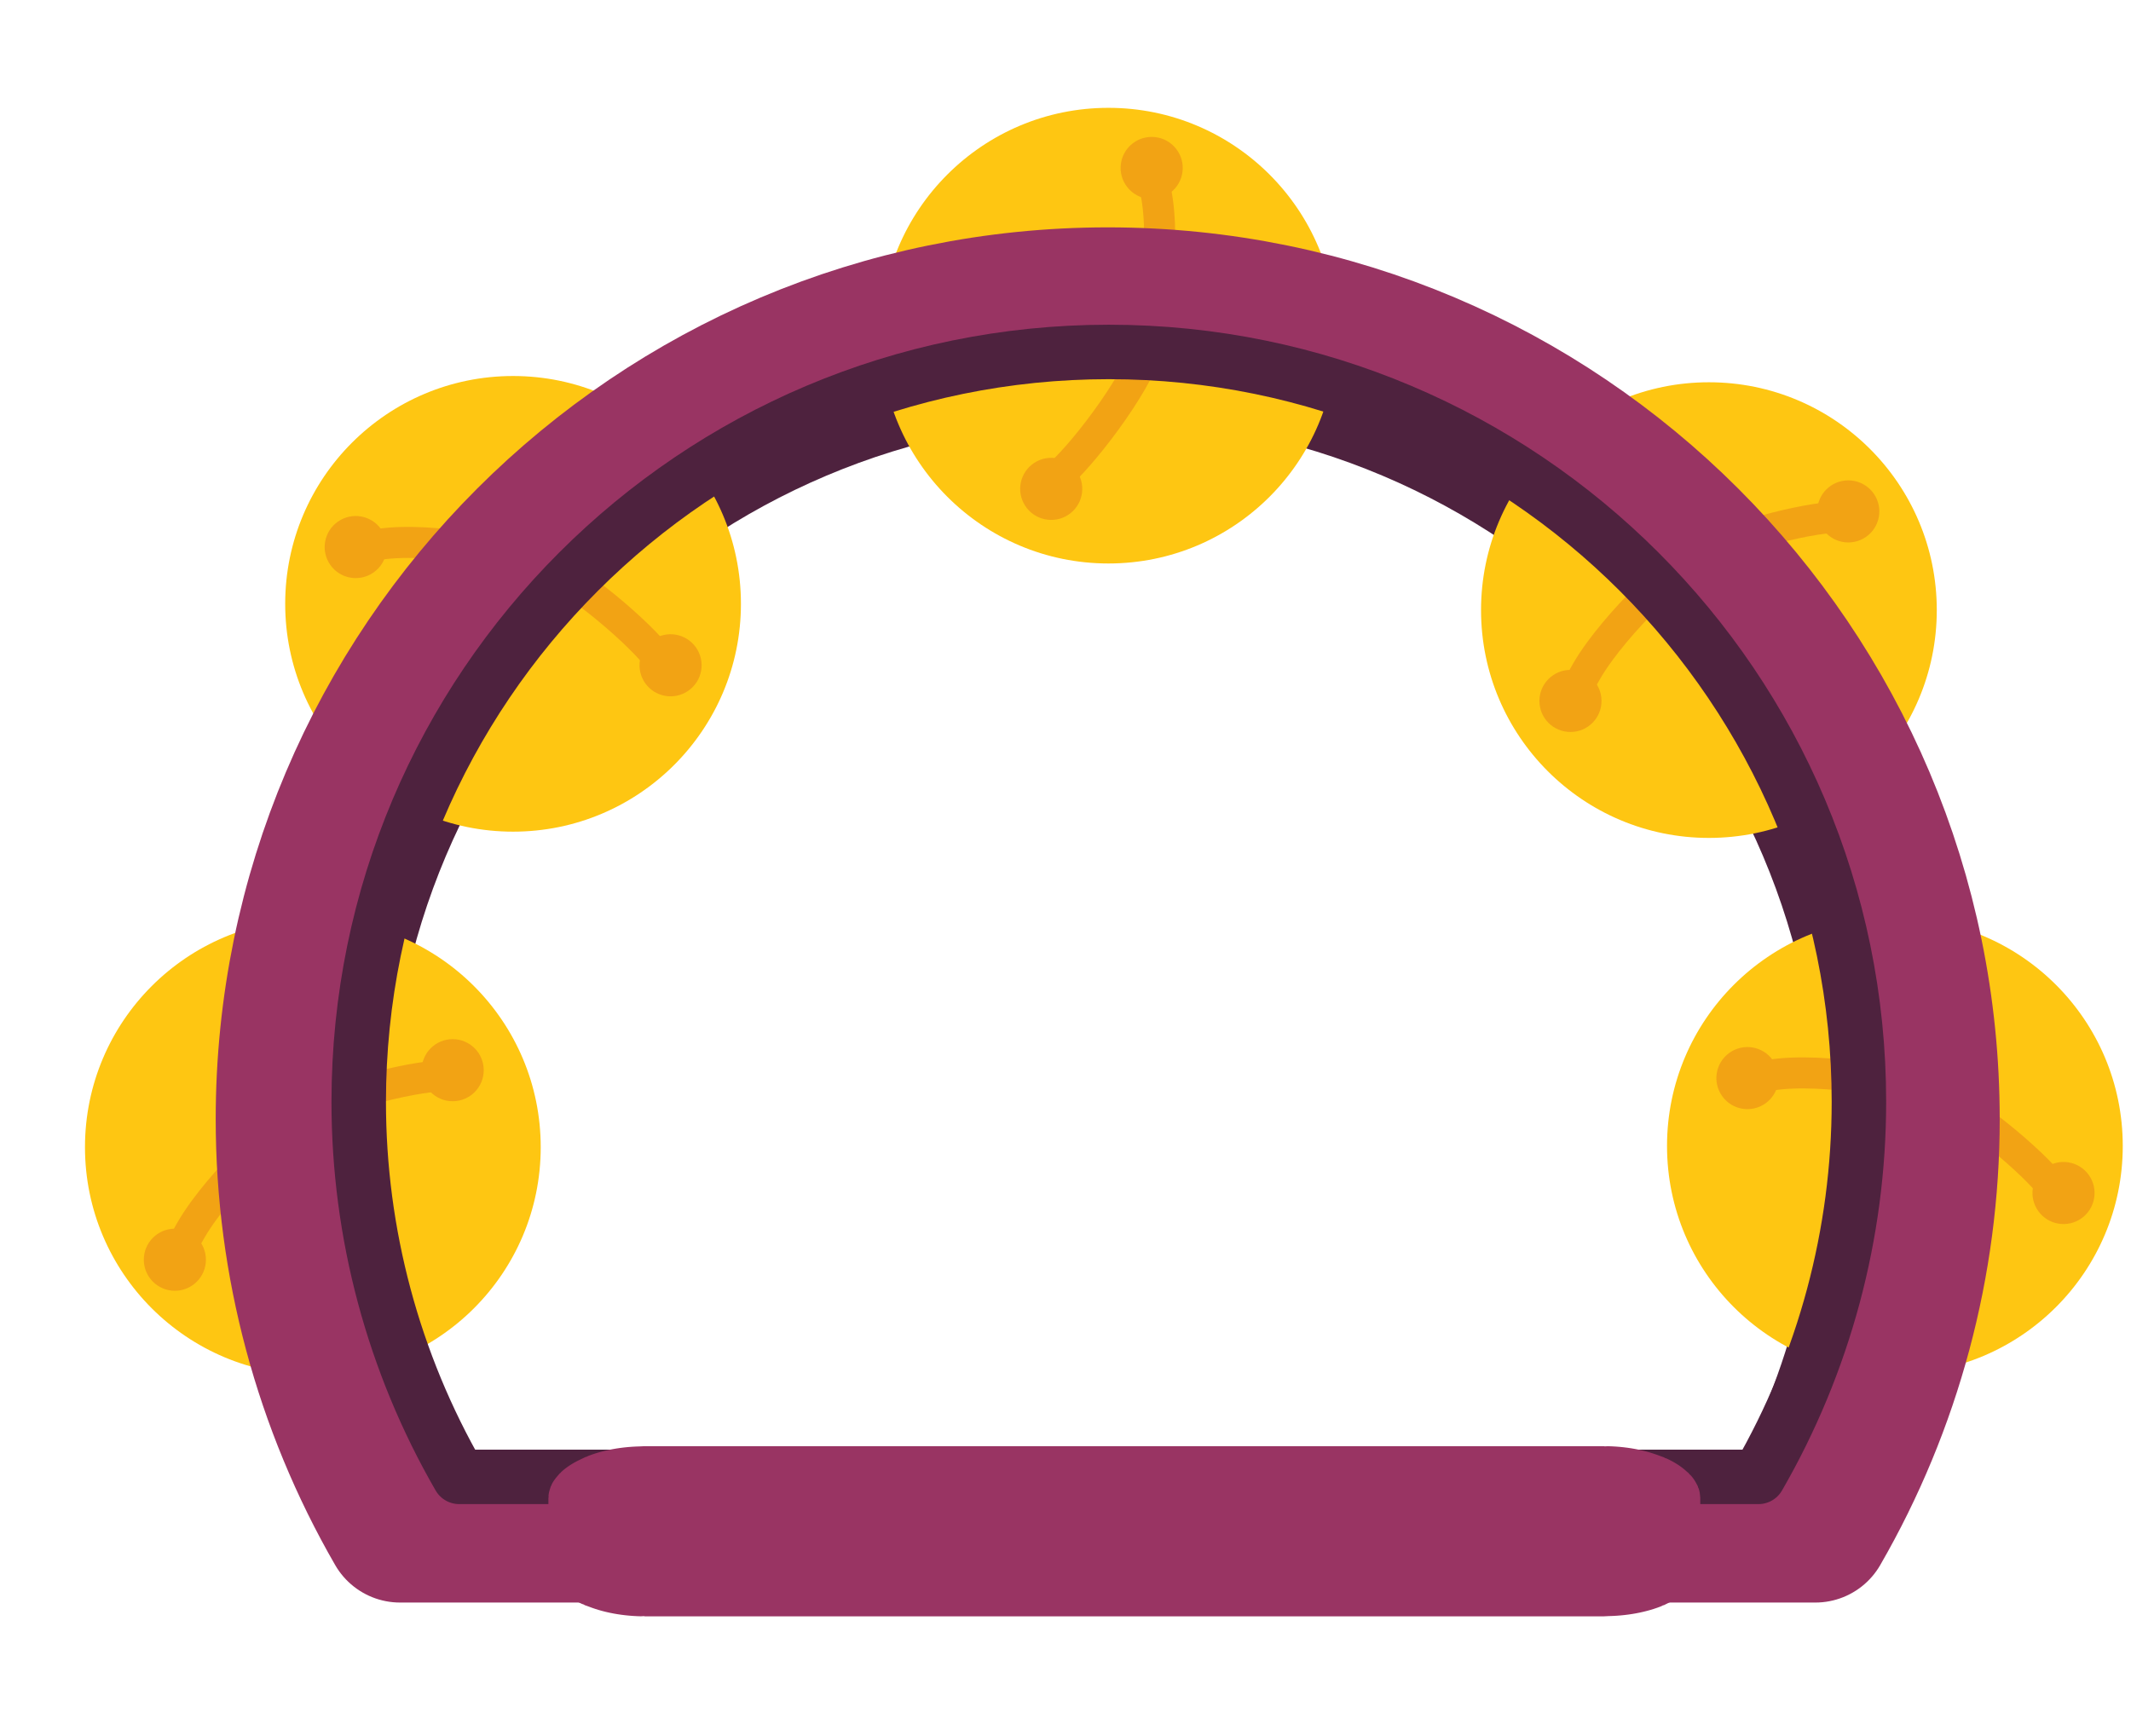
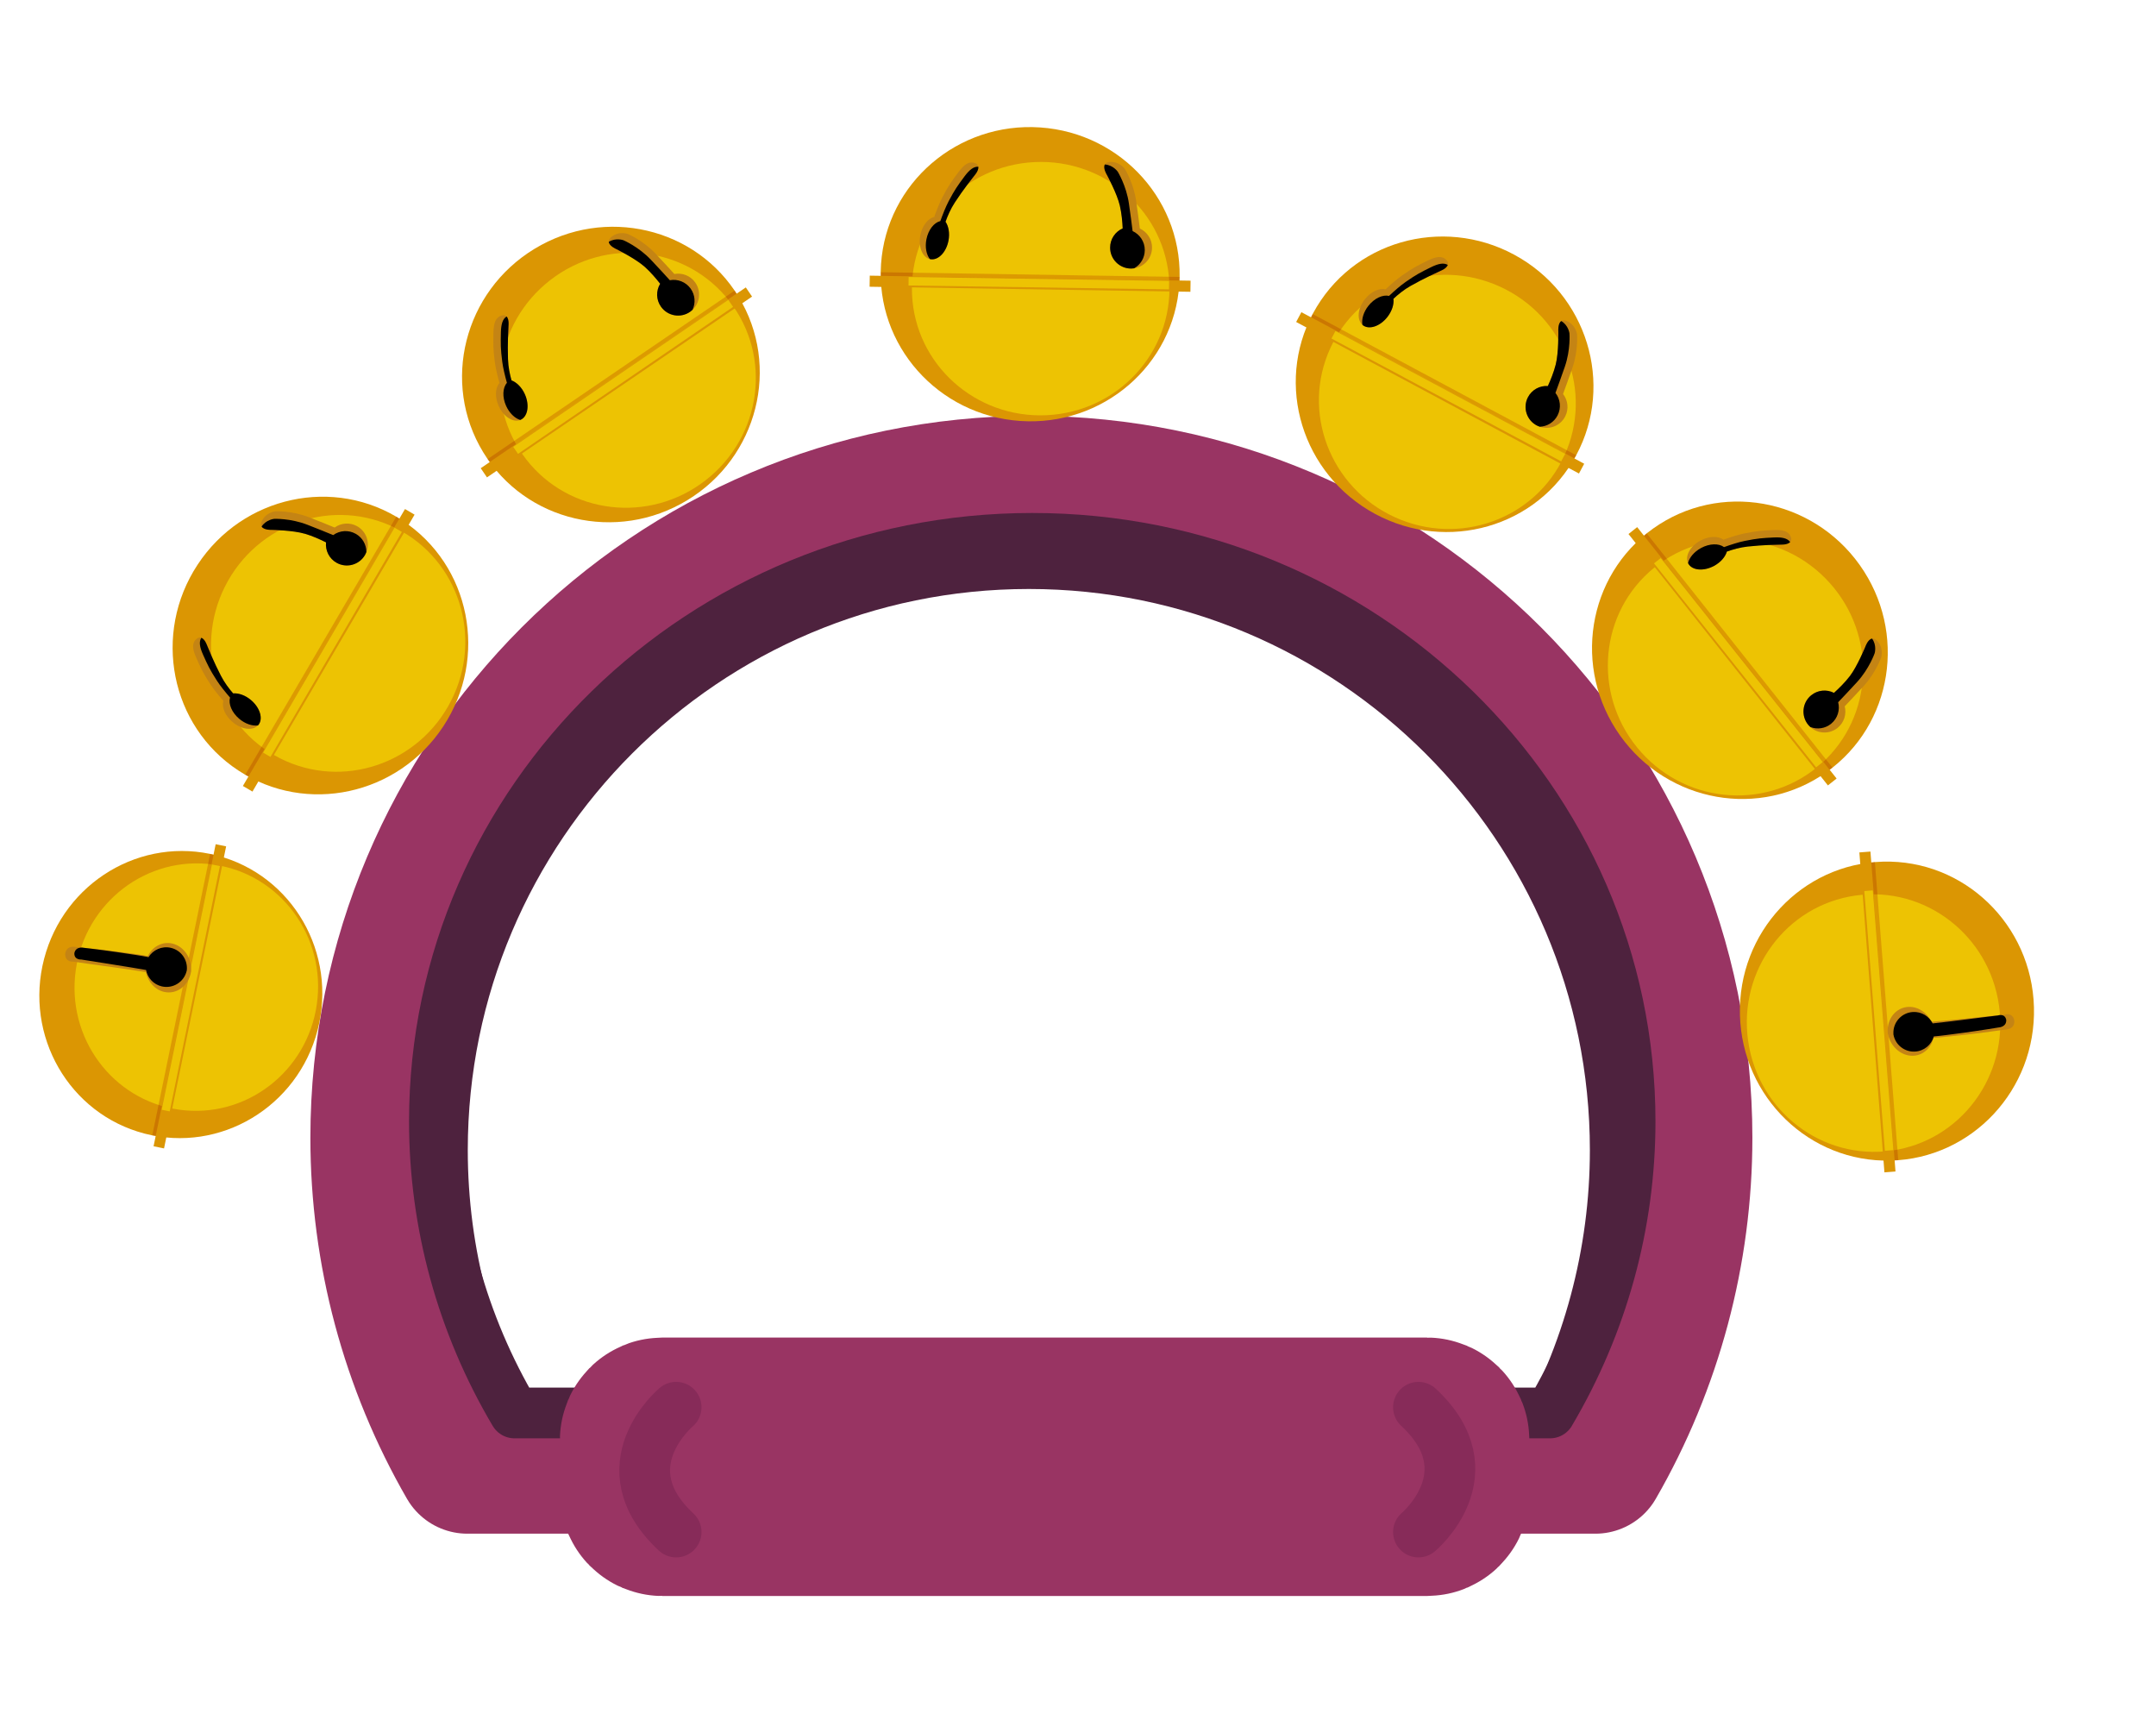
- <svg xmlns="http://www.w3.org/2000/svg" width="100%" height="100%" viewBox="0 0 652 531" version="1.1" xml:space="preserve" style="fill-rule:evenodd;clip-rule:evenodd;stroke-linecap:round;stroke-linejoin:round;stroke-miterlimit:1.5;">
-   <g transform="matrix(1,0,0,1,0,-17)">
-     <g id="Artboard2" transform="matrix(1,0,0,1,711,0)">
-       <rect x="-711" y="17" width="652" height="531" style="fill:none;" />
-       <g transform="matrix(1,0,0,1,-1044.498,-1116.41)">
-         <g>
-           <g transform="matrix(1.419643,0,0,1.419643,-343.634,-1070.598)">
-             <path d="M860.492,1881L569.508,1881C554.763,1855.461 547,1826.49 547,1797C547,1704.278 622.278,1629 715,1629C807.722,1629 883,1704.278 883,1797C883,1826.49 875.237,1855.461 860.492,1881Z" style="fill:none;stroke:rgb(78,34,62);stroke-width:27.88px;" />
-           </g>
-           <g transform="matrix(2.020832,0,0,2.020832,-969.2906,-1123.193)">
-             <circle cx="812.5" cy="1167.5" r="34.5" style="fill:rgb(254,198,18);" />
-           </g>
-           <g transform="matrix(-0.784632,0.619962,-0.619962,-0.784632,1198.14,1066.165)">
-             <path d="M555.086,168.389C544.622,169.137 516.816,176.161 507.971,184.107C505.122,186.666 483.378,206.199 477.625,221.129L478.625,220.78" style="fill:none;stroke:rgb(242,163,20);stroke-width:9.5px;" />
-           </g>
-           <g transform="matrix(-0.784632,0.619962,-0.619962,-0.784632,1107.654,920.9984)">
-             <circle cx="494.5" cy="54.5" r="9.5" style="fill:rgb(242,163,20);" />
-           </g>
-           <g transform="matrix(-0.784632,0.619962,-0.619962,-0.784632,1076.918,1019.204)">
-             <circle cx="494.5" cy="54.5" r="9.5" style="fill:rgb(242,163,20);" />
-           </g>
-           <g transform="matrix(2.020832,0,0,2.020832,-785.5699,-1039.212)">
-             <circle cx="812.5" cy="1167.5" r="34.5" style="fill:rgb(254,198,18);" />
-           </g>
-           <g transform="matrix(2.020832,0,0,2.020832,-1151.451,-1041.127)">
-             <circle cx="812.5" cy="1167.5" r="34.5" style="fill:rgb(254,198,18);" />
-           </g>
-           <g transform="matrix(0.575093,0.818088,-0.818088,0.575093,352.5358,782.7094)">
-             <path d="M555.086,168.389C544.622,169.137 516.816,176.161 507.971,184.107C505.122,186.666 483.378,206.199 477.625,221.129L478.625,220.78" style="fill:none;stroke:rgb(242,163,20);stroke-width:9.5px;" />
-           </g>
-           <g transform="matrix(0.575093,0.818088,-0.818088,0.575093,202.5341,864.9316)">
-             <circle cx="494.5" cy="54.5" r="9.5" style="fill:rgb(242,163,20);" />
-           </g>
-           <g transform="matrix(0.575093,0.818088,-0.818088,0.575093,298.8661,901.1137)">
-             <circle cx="494.5" cy="54.5" r="9.5" style="fill:rgb(242,163,20);" />
-           </g>
-           <g transform="matrix(2.020832,0,0,2.020832,-1212.709,-874.8523)">
-             <circle cx="812.5" cy="1167.5" r="34.5" style="fill:rgb(254,198,18);" />
-           </g>
-           <g transform="matrix(1,0,0,1,-88.50212,1294.41)">
-             <path d="M555.086,168.389C544.622,169.137 516.816,176.161 507.971,184.107C505.122,186.666 483.378,206.199 477.625,221.129L478.625,220.78" style="fill:none;stroke:rgb(242,163,20);stroke-width:9.5px;" />
-           </g>
-           <g transform="matrix(1,0,0,1,-107.5021,1464.41)">
-             <circle cx="494.5" cy="54.5" r="9.5" style="fill:rgb(242,163,20);" />
-           </g>
-           <g transform="matrix(1,0,0,1,-22.50212,1406.41)">
-             <circle cx="494.5" cy="54.5" r="9.5" style="fill:rgb(242,163,20);" />
-           </g>
-           <g transform="matrix(2.020832,0,0,2.020832,-728.6675,-875.2242)">
-             <circle cx="812.5" cy="1167.5" r="34.5" style="fill:rgb(254,198,18);" />
-           </g>
-           <g transform="matrix(0.583681,0.811983,-0.811983,0.583681,772.8937,946.1928)">
-             <path d="M555.086,168.389C544.622,169.137 516.816,176.161 507.971,184.107C505.122,186.666 483.378,206.199 477.625,221.129L478.625,220.78" style="fill:none;stroke:rgb(242,163,20);stroke-width:9.5px;" />
-           </g>
-           <g transform="matrix(0.583681,0.811983,-0.811983,0.583681,623.7667,1029.991)">
-             <circle cx="494.5" cy="54.5" r="9.5" style="fill:rgb(242,163,20);" />
-           </g>
-           <g transform="matrix(0.583681,0.811983,-0.811983,0.583681,720.4746,1065.156)">
-             <circle cx="494.5" cy="54.5" r="9.5" style="fill:rgb(242,163,20);" />
-           </g>
-           <g transform="matrix(1,0,0,1,338.4979,1123.41)">
-             <path d="M555.086,168.389C544.622,169.137 516.816,176.161 507.971,184.107C505.122,186.666 483.378,206.199 477.625,221.129L478.625,220.78" style="fill:none;stroke:rgb(242,163,20);stroke-width:9.5px;" />
-           </g>
-           <g transform="matrix(1,0,0,1,319.4979,1293.41)">
-             <circle cx="494.5" cy="54.5" r="9.5" style="fill:rgb(242,163,20);" />
-           </g>
-           <g transform="matrix(1,0,0,1,404.4979,1235.41)">
-             <circle cx="494.5" cy="54.5" r="9.5" style="fill:rgb(242,163,20);" />
-           </g>
-           <g transform="matrix(1.488095,0,0,1.488095,-391.5774,-1198.203)">
-             <path d="M860.492,1881L569.508,1881C554.763,1855.461 547,1826.49 547,1797C547,1704.278 622.278,1629 715,1629C807.722,1629 883,1704.278 883,1797C883,1826.49 875.237,1855.461 860.492,1881Z" style="fill:none;stroke:rgb(153,52,99);stroke-width:30.8px;" />
-           </g>
-           <g transform="matrix(1.366071,0,0,1.366071,-303.9881,-984.2176)">
-             <path d="M860.492,1881L569.508,1881C554.763,1855.461 547,1826.49 547,1797C547,1704.278 622.278,1629 715,1629C807.722,1629 883,1704.278 883,1797C883,1826.49 875.237,1855.461 860.492,1881Z" style="fill:none;stroke:rgb(78,34,62);stroke-width:12.2px;" />
-           </g>
-           <g transform="matrix(1,0,0,0.52381,9,773.3333)">
-             <path d="M816,1562.532L816,1601.468C816,1602.314 815.64,1603 815.198,1603L521.802,1603C521.36,1603 521,1602.314 521,1601.468L521,1562.532C521,1561.686 521.36,1561 521.802,1561L815.198,1561C815.64,1561 816,1561.686 816,1562.532Z" style="fill:none;stroke:rgb(153,52,99);stroke-width:57.42px;" />
-           </g>
-         </g>
+ <svg xmlns="http://www.w3.org/2000/svg" version="1.1" viewBox="0 0 615.81 489.35">
+   <defs>
+     <style>
+       .st0, .st1, .st2, .st3, .st4, .st5 {
+         fill: none;
+       }
+ 
+       .st6 {
+         mix-blend-mode: multiply;
+       }
+ 
+       .st6, .st7 {
+         opacity: .5;
+       }
+ 
+       .st6, .st8 {
+         fill: #db9603;
+       }
+ 
+       .st1 {
+         stroke: #872b59;
+       }
+ 
+       .st1, .st2, .st3, .st4, .st5 {
+         stroke-linecap: round;
+         stroke-linejoin: round;
+       }
+ 
+       .st1, .st4 {
+         stroke-width: 14.49px;
+       }
+ 
+       .st9 {
+         isolation: isolate;
+       }
+ 
+       .st7 {
+         fill: #fcee64;
+         mix-blend-mode: hard-light;
+       }
+ 
+       .st2 {
+         stroke-width: 39.85px;
+       }
+ 
+       .st2, .st3 {
+         stroke: #993463;
+       }
+ 
+       .st3 {
+         stroke-width: 57.42px;
+       }
+ 
+       .st4, .st5 {
+         stroke: #4e223e;
+       }
+ 
+       .st5 {
+         stroke-width: 34.42px;
+       }
+ 
+       .st10 {
+         fill: #c48414;
+       }
+     </style>
+   </defs>
+   <g class="st9">
+     <g id="Warstwa_1">
+       <rect class="st0" x="11.13" width="566.93" height="461.72" />
+       <path class="st5" d="M447.53,417.17H140.17c-15.57-26.98-23.77-57.58-23.77-88.73,0-97.94,79.52-177.46,177.46-177.46s177.46,79.52,177.46,177.46c0,31.15-8.2,61.75-23.77,88.73Z" />
+       <path class="st2" d="M455.68,418.03H133.5c-16.33-28.31-24.92-60.43-24.92-93.12,0-102.78,83.35-186.23,186.01-186.23s186.01,83.45,186.01,186.23c0,32.69-8.6,64.81-24.92,93.12Z" />
+       <path class="st4" d="M442.73,403.48H146.96c-14.99-25.31-22.88-54.02-22.88-83.25,0-91.89,76.51-166.5,170.76-166.5s170.76,74.61,170.76,166.5c0,29.23-7.89,57.94-22.88,83.25Z" />
+       <path class="st3" d="M408.13,411.26v15.18c0,.33-.27.6-.6.6h-218.3c-.33,0-.6-.27-.6-.6v-15.18c0-.33.27-.6.6-.6h218.3c.33,0,.6.27.6.6Z" />
+       <g>
+         <path class="st8" d="M336.84,81.19c1.57-23.14-16.23-43.2-39.75-44.8-23.53-1.6-43.87,15.87-45.44,39.02-1.57,23.14,16.23,43.2,39.75,44.8,23.53,1.6,43.87-15.87,45.44-39.02Z" />
+         <ellipse class="st7" cx="297.25" cy="82.41" rx="36.78" ry="36.18" transform="translate(-3.52 13.95) rotate(-2.67)" />
+         <rect class="st8" x="248.4" y="79.45" width="91.64" height="3.17" transform="translate(1.31 -4.63) rotate(.9)" />
+         <rect class="st7" x="259.52" y="79.65" width="74.4" height="2.42" transform="translate(592.2 166.12) rotate(-179.15)" />
+         <path class="st10" d="M316.15,49.92s2.92,5.37,3.71,8.82c.51,2.2.72,4.57.81,6.47-2.12.93-3.6,3.04-3.59,5.5,0,3.31,2.69,5.98,6,5.97,3.31,0,5.98-2.69,5.97-6,0-2.4-1.43-4.47-3.48-5.42-.24-1.98-.61-4.8-1.05-7.86-.74-5.13-3.19-9.09-3.19-9.09,0,0-1.58-2.33-4.44-2.05-2.86.28-.75,3.65-.75,3.65Z" />
+         <path d="M319.86,58.75c.51,2.2.72,4.57.81,6.47-2.12.93-3.6,3.04-3.59,5.5,0,3.31,2.69,5.98,6,5.97.29,0,.58-.03.86-.07,1.82-1.03,3.04-2.98,3.04-5.22,0-2.4-1.43-4.47-3.48-5.42-.24-1.98-.61-4.8-1.05-7.86-.74-5.13-3.19-9.09-3.19-9.09,0,0-1.31-1.92-3.69-2.06-.6,1.07.58,2.95.58,2.95,0,0,2.92,5.37,3.71,8.82Z" />
+         <path class="st10" d="M265.72,74c2.22.43,4.55-1.94,5.19-5.28.41-2.12.04-4.12-.84-5.41.58-1.62,1.44-3.65,2.66-5.51,2.57-3.92,4.65-6.45,5.93-8.11.9-1.18,1.27-2.59-.15-3.12-1.7-.64-3.12.37-4.8,2.64-1.93,2.62-2.71,3.66-4.5,7.06-.83,1.58-1.69,3.77-2.37,5.67-1.8.44-3.44,2.51-3.97,5.25-.64,3.35.63,6.4,2.86,6.83Z" />
+         <path d="M268.57,63.13c-1.8.44-3.44,2.51-3.97,5.25-.43,2.22,0,4.31.98,5.59.05.01.09.03.14.04,2.22.43,4.55-1.94,5.19-5.28.41-2.12.04-4.12-.84-5.41.58-1.62,1.44-3.65,2.66-5.51,2.57-3.92,4.65-6.45,5.93-8.11.53-.69.86-1.46.77-2.09-1.35-.09-2.58.92-3.98,2.81-1.93,2.62-2.71,3.66-4.5,7.06-.83,1.58-1.69,3.77-2.37,5.67Z" />
+         <path class="st6" d="M251.55,77.73l85.38,1.35c0,.34-.03.69-.04,1.04l-85.32-1.34c0-.35-.01-.69,0-1.04Z" />
      </g>
+       <g>
+         <path class="st8" d="M210.97,84.76c-12.05-19.82-38.16-25.95-58.31-13.7-20.15,12.25-26.71,38.25-14.65,58.07,12.05,19.82,38.16,25.95,58.31,13.7,20.15-12.25,26.71-38.25,14.65-58.07Z" />
+         <ellipse class="st7" cx="179.33" cy="108.57" rx="36.78" ry="36.18" transform="translate(-28.89 132.93) rotate(-37.86)" />
+         <rect class="st8" x="130.24" y="107.61" width="91.64" height="3.17" transform="translate(-30.92 118.17) rotate(-34.29)" />
+         <rect class="st7" x="140.8" y="106.4" width="74.4" height="2.42" transform="translate(385.67 96.06) rotate(145.66)" />
+         <path class="st10" d="M176.05,71.14s5.48,2.71,8.12,5.07c1.68,1.51,3.22,3.32,4.39,4.82-1.2,1.98-1.19,4.56.24,6.56,1.91,2.7,5.65,3.34,8.35,1.42,2.7-1.91,3.34-5.65,1.42-8.35-1.39-1.96-3.75-2.83-5.96-2.42-1.34-1.48-3.26-3.58-5.38-5.82-3.56-3.77-7.85-5.59-7.85-5.59,0,0-2.63-1-4.81.88-2.18,1.88,1.49,3.42,1.49,3.42Z" />
+         <path d="M184.17,76.21c1.68,1.51,3.22,3.32,4.39,4.82-1.2,1.98-1.19,4.56.24,6.56,1.91,2.7,5.65,3.34,8.35,1.42.24-.17.46-.36.66-.55.89-1.89.77-4.19-.53-6.02-1.39-1.96-3.75-2.83-5.96-2.42-1.34-1.48-3.26-3.58-5.38-5.82-3.56-3.77-7.85-5.59-7.85-5.59,0,0-2.17-.81-4.21.45.12,1.22,2.17,2.08,2.17,2.08,0,0,5.48,2.71,8.12,5.07Z" />
+         <path class="st10" d="M148.71,119.88c2.06-.93,2.6-4.2,1.2-7.31-.89-1.97-2.34-3.39-3.81-3.94-.47-1.66-.93-3.81-1-6.04-.16-4.69.09-7.95.17-10.05.06-1.48-.45-2.85-1.93-2.46-1.75.46-2.34,2.11-2.4,4.92-.07,3.25-.1,4.56.39,8.37.23,1.77.79,4.05,1.33,6-1.22,1.39-1.36,4.04-.22,6.57,1.4,3.11,4.21,4.87,6.27,3.94Z" />
+         <path d="M144.78,109.34c-1.22,1.39-1.36,4.04-.22,6.57.93,2.06,2.48,3.53,4.02,4.01.04-.02.09-.03.13-.05,2.06-.93,2.6-4.2,1.2-7.31-.89-1.97-2.34-3.39-3.81-3.94-.47-1.66-.93-3.81-1-6.04-.16-4.69.09-7.95.17-10.05.03-.87-.13-1.69-.57-2.15-1.16.71-1.58,2.24-1.63,4.58-.07,3.25-.1,4.56.39,8.37.23,1.77.79,4.05,1.33,6Z" />
+         <path class="st6" d="M139.28,131.09l70.55-48.11c.19.29.38.58.56.87l-70.5,48.07c-.2-.28-.41-.56-.61-.84Z" />
+       </g>
+       <g>
+         <path class="st8" d="M114.98,148.66c-19.38-12.75-45.6-7.11-58.55,12.6-12.96,19.7-7.75,46.01,11.64,58.75,19.38,12.75,45.6,7.11,58.55-12.6,12.96-19.7,7.75-46.01-11.64-58.75Z" />
+         <ellipse class="st7" cx="96.59" cy="183.73" rx="36.78" ry="36.18" transform="translate(-110.95 187.2) rotate(-63.23)" />
+         <rect class="st8" x="48.08" y="184.1" width="91.64" height="3.17" transform="translate(-113.79 172.91) rotate(-59.65)" />
+         <rect class="st7" x="57.77" y="182.22" width="74.4" height="2.42" transform="translate(301.26 193.96) rotate(120.3)" />
+         <path class="st10" d="M77.59,151.3s6.11.1,9.51,1.11c2.16.64,4.33,1.62,6.03,2.47-.23,2.3.88,4.63,3.02,5.83,2.88,1.62,6.53.59,8.15-2.29,1.62-2.88.59-6.53-2.29-8.15-2.1-1.18-4.6-.95-6.43.37-1.84-.76-4.48-1.83-7.36-2.95-4.83-1.88-9.48-1.69-9.48-1.69,0,0-2.81.23-3.97,2.86-1.16,2.63,2.81,2.45,2.81,2.45Z" />
+         <path d="M87.09,152.41c2.16.64,4.33,1.62,6.03,2.47-.23,2.3.88,4.63,3.02,5.83,2.88,1.62,6.53.59,8.15-2.29.14-.25.26-.52.36-.78,0-2.09-1.1-4.12-3.05-5.21-2.1-1.18-4.6-.95-6.43.37-1.84-.76-4.48-1.83-7.36-2.95-4.83-1.88-9.48-1.69-9.48-1.69,0,0-2.31.2-3.61,2.2.64,1.05,2.85.95,2.85.95,0,0,6.11.1,9.51,1.11Z" />
+         <path class="st10" d="M73.76,207.06c1.46-1.72.55-4.91-2.05-7.12-1.64-1.4-3.57-2.06-5.13-1.93-1.13-1.3-2.47-3.05-3.49-5.03-2.15-4.17-3.33-7.22-4.15-9.15-.58-1.37-1.63-2.38-2.8-1.4-1.39,1.16-1.21,2.9-.06,5.47,1.33,2.97,1.86,4.16,3.94,7.39.96,1.5,2.45,3.32,3.77,4.85-.5,1.78.5,4.23,2.62,6.03,2.6,2.21,5.89,2.6,7.35.87Z" />
+         <path d="M65.7,199.22c-.5,1.78.5,4.23,2.62,6.03,1.72,1.46,3.75,2.12,5.35,1.9.03-.03.07-.06.1-.1,1.46-1.72.55-4.91-2.05-7.12-1.64-1.4-3.57-2.06-5.13-1.93-1.13-1.3-2.47-3.05-3.49-5.03-2.15-4.17-3.33-7.22-4.15-9.15-.34-.8-.85-1.47-1.44-1.7-.74,1.14-.47,2.7.49,4.84,1.33,2.97,1.86,4.16,3.94,7.39.96,1.5,2.45,3.32,3.77,4.85Z" />
+         <path class="st6" d="M70.05,221.23l43.14-73.69c.3.17.59.37.88.55l-43.11,73.64c-.3-.17-.61-.33-.91-.5Z" />
+       </g>
+       <g>
+         <path class="st8" d="M521.72,220.47c18.9-13.45,23.13-39.93,9.46-59.14-13.68-19.21-40.08-23.88-58.98-10.42-18.9,13.45-23.13,39.93-9.46,59.14,13.68,19.21,40.08,23.88,58.98,10.42Z" />
+         <ellipse class="st7" cx="495.69" cy="190.63" rx="36.18" ry="36.78" transform="translate(-.23 380.65) rotate(-42)" />
+         <rect class="st8" x="449.01" y="185.83" width="91.64" height="3.17" transform="translate(334.11 -316.72) rotate(51.57)" />
+         <rect class="st7" x="459.35" y="188.02" width="74.4" height="2.42" transform="translate(657.37 695.7) rotate(-128.48)" />
+         <path class="st10" d="M532.79,184.66s-2.31,5.66-4.47,8.46c-1.38,1.79-3.08,3.46-4.49,4.73-2.06-1.05-4.63-.85-6.53.71-2.55,2.1-2.92,5.88-.82,8.43,2.1,2.55,5.88,2.92,8.43.82,1.86-1.53,2.55-3.94,1.99-6.12,1.37-1.44,3.33-3.51,5.42-5.79,3.5-3.83,5.01-8.23,5.01-8.23,0,0,.8-2.7-1.23-4.73-2.03-2.04-3.3,1.73-3.3,1.73Z" />
+         <path d="M528.32,193.12c-1.38,1.79-3.08,3.46-4.49,4.73-2.06-1.05-4.63-.85-6.53.71-2.55,2.1-2.92,5.88-.82,8.43.19.23.39.43.6.62,1.95.75,4.24.46,5.96-.96,1.86-1.53,2.55-3.94,1.99-6.12,1.37-1.44,3.33-3.51,5.42-5.79,3.5-3.83,5.01-8.23,5.01-8.23,0,0,.66-2.23-.75-4.16-1.21.21-1.92,2.32-1.92,2.32,0,0-2.31,5.66-4.47,8.46Z" />
+         <path class="st10" d="M482.21,160.91c1.08,1.99,4.38,2.29,7.38.67,1.9-1.03,3.21-2.58,3.65-4.08,1.62-.58,3.74-1.2,5.95-1.44,4.67-.5,7.94-.49,10.03-.56,1.48-.05,2.81-.65,2.32-2.1-.58-1.72-2.27-2.18-5.08-2.04-3.25.16-4.55.23-8.32.99-1.75.35-3.98,1.08-5.88,1.76-1.48-1.11-4.13-1.07-6.57.26-3,1.62-4.55,4.55-3.47,6.54Z" />
+         <path d="M492.43,156.23c-1.48-1.11-4.13-1.07-6.57.26-1.99,1.08-3.34,2.73-3.71,4.3.02.04.03.09.06.13,1.08,1.99,4.38,2.29,7.38.67,1.9-1.03,3.21-2.58,3.65-4.08,1.62-.58,3.74-1.2,5.95-1.44,4.67-.5,7.94-.49,10.03-.56.87-.03,1.68-.26,2.1-.73-.79-1.1-2.34-1.42-4.69-1.3-3.25.16-4.55.23-8.32.99-1.75.35-3.98,1.08-5.88,1.76Z" />
+         <path class="st6" d="M470.34,152.31l53.07,66.89c-.27.21-.55.42-.83.62l-53.04-66.85c.27-.22.53-.45.8-.67Z" />
+       </g>
+       <g>
+         <path class="st8" d="M540.08,331.41c23.19-.61,41.49-20.21,40.87-43.78-.62-23.57-19.92-42.19-43.11-41.58-23.19.61-41.49,20.21-40.87,43.78.62,23.57,19.92,42.19,43.11,41.58Z" />
+         <ellipse class="st7" cx="535.15" cy="292.12" rx="36.18" ry="36.78" transform="translate(-35.65 77.85) rotate(-8.05)" />
+         <rect class="st8" x="490.41" y="287.39" width="91.64" height="3.17" transform="translate(782.45 -268.19) rotate(85.52)" />
+         <rect class="st7" x="499.45" y="290.23" width="74.4" height="2.42" transform="translate(288.5 849.43) rotate(-94.53)" />
+         <path class="st6" d="M535.52,246.18l6.67,85.13c-.34.03-.69.04-1.04.05l-6.66-85.07c.34-.04.69-.08,1.03-.11Z" />
+       </g>
+       <g>
+         <path class="st8" d="M449.16,131.83c12-19.85,5.37-45.83-14.81-58.04-20.18-12.2-46.27-6-58.27,13.85-12,19.85-5.37,45.83,14.81,58.04,20.18,12.2,46.27,6,58.27-13.85Z" />
+         <ellipse class="st7" cx="413.42" cy="114.78" rx="36.18" ry="36.78" transform="translate(136.94 442.88) rotate(-65.4)" />
+         <rect class="st8" x="365.54" y="110.58" width="91.64" height="3.17" transform="translate(101.72 -180.95) rotate(28.18)" />
+         <rect class="st7" x="376.45" y="111.94" width="74.4" height="2.42" transform="translate(725.12 407.95) rotate(-151.87)" />
+         <path class="st10" d="M445.1,94.56s.13,6.11-.75,9.54c-.56,2.19-1.45,4.39-2.24,6.12-2.31-.15-4.59,1.05-5.71,3.24-1.51,2.94-.35,6.55,2.6,8.06,2.94,1.51,6.55.35,8.06-2.6,1.1-2.14.78-4.63-.61-6.41.69-1.87,1.66-4.55,2.67-7.46,1.7-4.9,1.33-9.54,1.33-9.54,0,0-.34-2.8-3.01-3.86-2.67-1.06-2.34,2.9-2.34,2.9Z" />
+         <path d="M444.35,104.11c-.56,2.19-1.45,4.39-2.24,6.12-2.31-.15-4.59,1.05-5.71,3.24-1.51,2.94-.35,6.55,2.6,8.06.26.13.53.24.8.33,2.09-.08,4.07-1.26,5.09-3.25,1.1-2.14.78-4.63-.61-6.41.69-1.87,1.66-4.55,2.67-7.46,1.7-4.9,1.33-9.54,1.33-9.54,0,0-.28-2.31-2.34-3.52-1.02.67-.84,2.89-.84,2.89,0,0,.13,6.11-.75,9.54Z" />
+         <path class="st10" d="M389.24,92.85c1.78,1.4,4.93.36,7.03-2.32,1.33-1.7,1.93-3.64,1.73-5.2,1.26-1.18,2.95-2.59,4.89-3.68,4.09-2.31,7.09-3.6,8.99-4.5,1.34-.63,2.32-1.72,1.3-2.85-1.22-1.35-2.95-1.1-5.47.15-2.92,1.44-4.09,2.02-7.24,4.21-1.46,1.02-3.23,2.57-4.7,3.95-1.8-.43-4.21.66-5.93,2.84-2.11,2.68-2.37,5.98-.59,7.38Z" />
+         <path d="M396.77,84.5c-1.8-.43-4.21.66-5.93,2.84-1.4,1.78-1.98,3.83-1.7,5.42.04.03.07.07.1.09,1.78,1.4,4.93.36,7.03-2.32,1.33-1.7,1.93-3.64,1.73-5.2,1.26-1.18,2.95-2.59,4.89-3.68,4.09-2.31,7.09-3.6,8.99-4.5.79-.37,1.44-.9,1.64-1.5-1.16-.7-2.71-.37-4.82.67-2.92,1.44-4.09,2.02-7.24,4.21-1.46,1.02-3.23,2.57-4.7,3.95Z" />
+         <path class="st6" d="M374.94,89.68l75.27,40.32c-.16.3-.34.6-.52.9l-75.22-40.3c.15-.31.3-.62.47-.93Z" />
+       </g>
+       <path class="st10" d="M539.19,294.96c0,.1.03.19.04.28.72,3.58,3.73,6.31,7.11,6.24,2.93-.06,5.25-2.2,5.9-5.12,1.95-.08,5.79-.53,9.58-.94,5.59-.62,11.29-1.47,11.29-1.47,0,0,2.46-.07,2.22-2.61-.6-2.42-2.77-1.59-2.77-1.59,0,0-7.8.75-11.39,1.15-2.49.28-6.96.66-9.47.87-1.24-2.55-3.72-4.31-6.45-4.25-3.68.08-6.39,3.41-6.06,7.45Z" />
+       <path d="M540.8,295.21c0,.08.02.15.02.23.53,2.89,3.12,5,6.13,4.85,2.61-.14,4.73-1.94,5.4-4.33,1.73-.13,5.17-.6,8.55-1.05,4.98-.67,10.08-1.53,10.08-1.53,0,0,2.19-.13,2.05-2.19-.46-1.94-2.41-1.21-2.41-1.21,0,0-6.95.84-10.16,1.27-2.22.3-6.21.74-8.44.99-1.03-2.04-3.18-3.38-5.6-3.26-3.27.17-5.78,2.96-5.61,6.23Z" />
+       <g>
+         <path class="st8" d="M61.99,244.3c-21.57-5.62-43.69,7.6-49.4,29.53-5.71,21.93,7.15,44.26,28.72,49.88,21.57,5.62,43.69-7.6,49.4-29.53,5.71-21.93-7.15-44.26-28.72-49.88Z" />
+         <ellipse class="st7" cx="56.07" cy="281.9" rx="35.34" ry="34.77" transform="translate(-230.9 297.97) rotate(-81.96)" />
+         <rect class="st8" x="10.2" y="282.98" width="88.06" height="3.05" transform="translate(-235.37 280.32) rotate(-78.38)" />
+         <rect class="st7" x="18.76" y="280.96" width="71.49" height="2.33" transform="translate(341.83 285.3) rotate(101.57)" />
+         <path class="st6" d="M43.49,324.21l16.53-80.37c.32.07.65.15.97.23l-16.52,80.32c-.33-.06-.66-.11-.98-.18Z" />
+       </g>
+       <path class="st10" d="M54.57,277.46c.02-.1.02-.19.03-.28.16-3.65-2.12-7.01-5.42-7.75-2.86-.64-5.62.89-6.95,3.57-1.91-.38-5.75-.87-9.53-1.36-5.57-.73-11.32-1.25-11.32-1.25,0,0-2.4-.52-2.77,2.01,0,2.49,2.31,2.2,2.31,2.2,0,0,7.75,1.13,11.34,1.59,2.48.32,6.92,1.01,9.4,1.4.6,2.78,2.59,5.07,5.25,5.66,3.59.8,7.02-1.8,7.66-5.8Z" />
+       <path d="M53.32,277.25c.02-.08.03-.15.04-.23.29-2.92-1.61-5.67-4.55-6.36-2.55-.59-5.09.56-6.39,2.66-1.7-.36-5.13-.86-8.5-1.36-4.97-.74-10.11-1.32-10.11-1.32,0,0-2.14-.48-2.57,1.53-.1,1.99,1.98,1.83,1.98,1.83,0,0,6.92,1.12,10.11,1.6,2.22.33,6.17,1.01,8.39,1.39.42,2.24,2.12,4.13,4.48,4.68,3.19.74,6.37-1.24,7.12-4.43Z" />
+       <path d="M135.68,288.41" />
+       <path class="st4" d="M191.44,399.74" />
+       <path class="st1" d="M405.15,437.48s20.21-16.87,0-35.63" />
+       <path class="st1" d="M193.12,401.85s-20.21,16.87,0,35.63" />
    </g>
  </g>
</svg>
